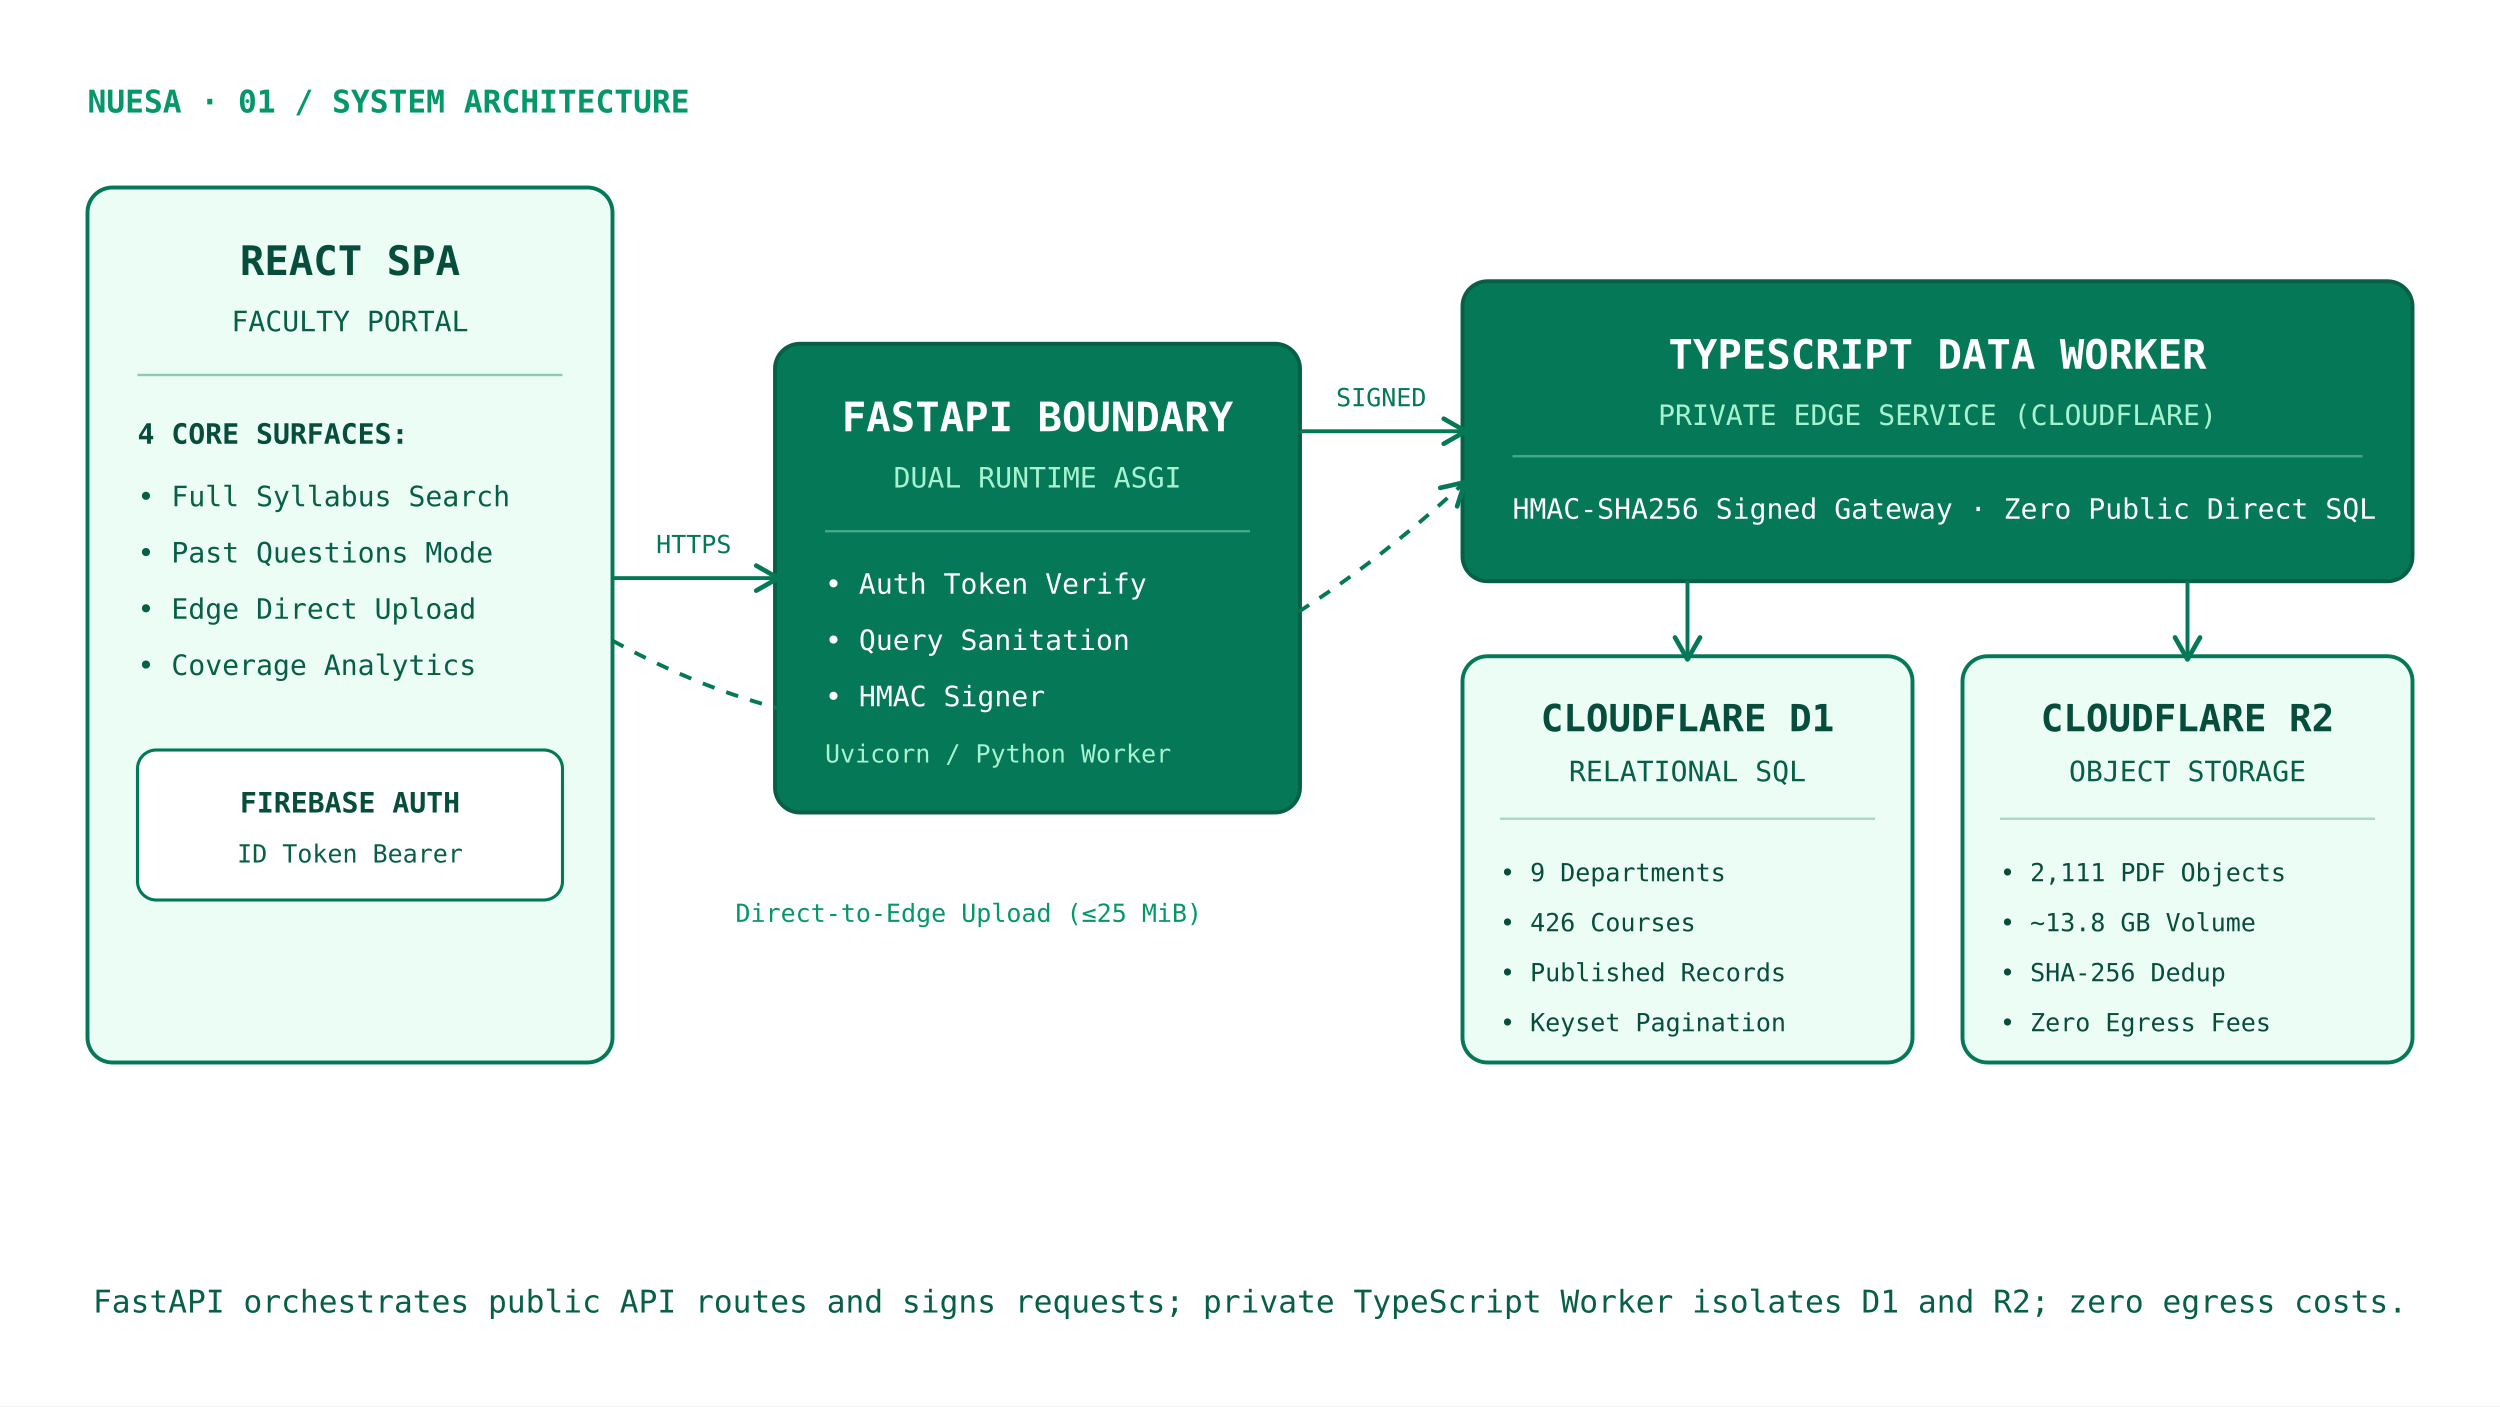
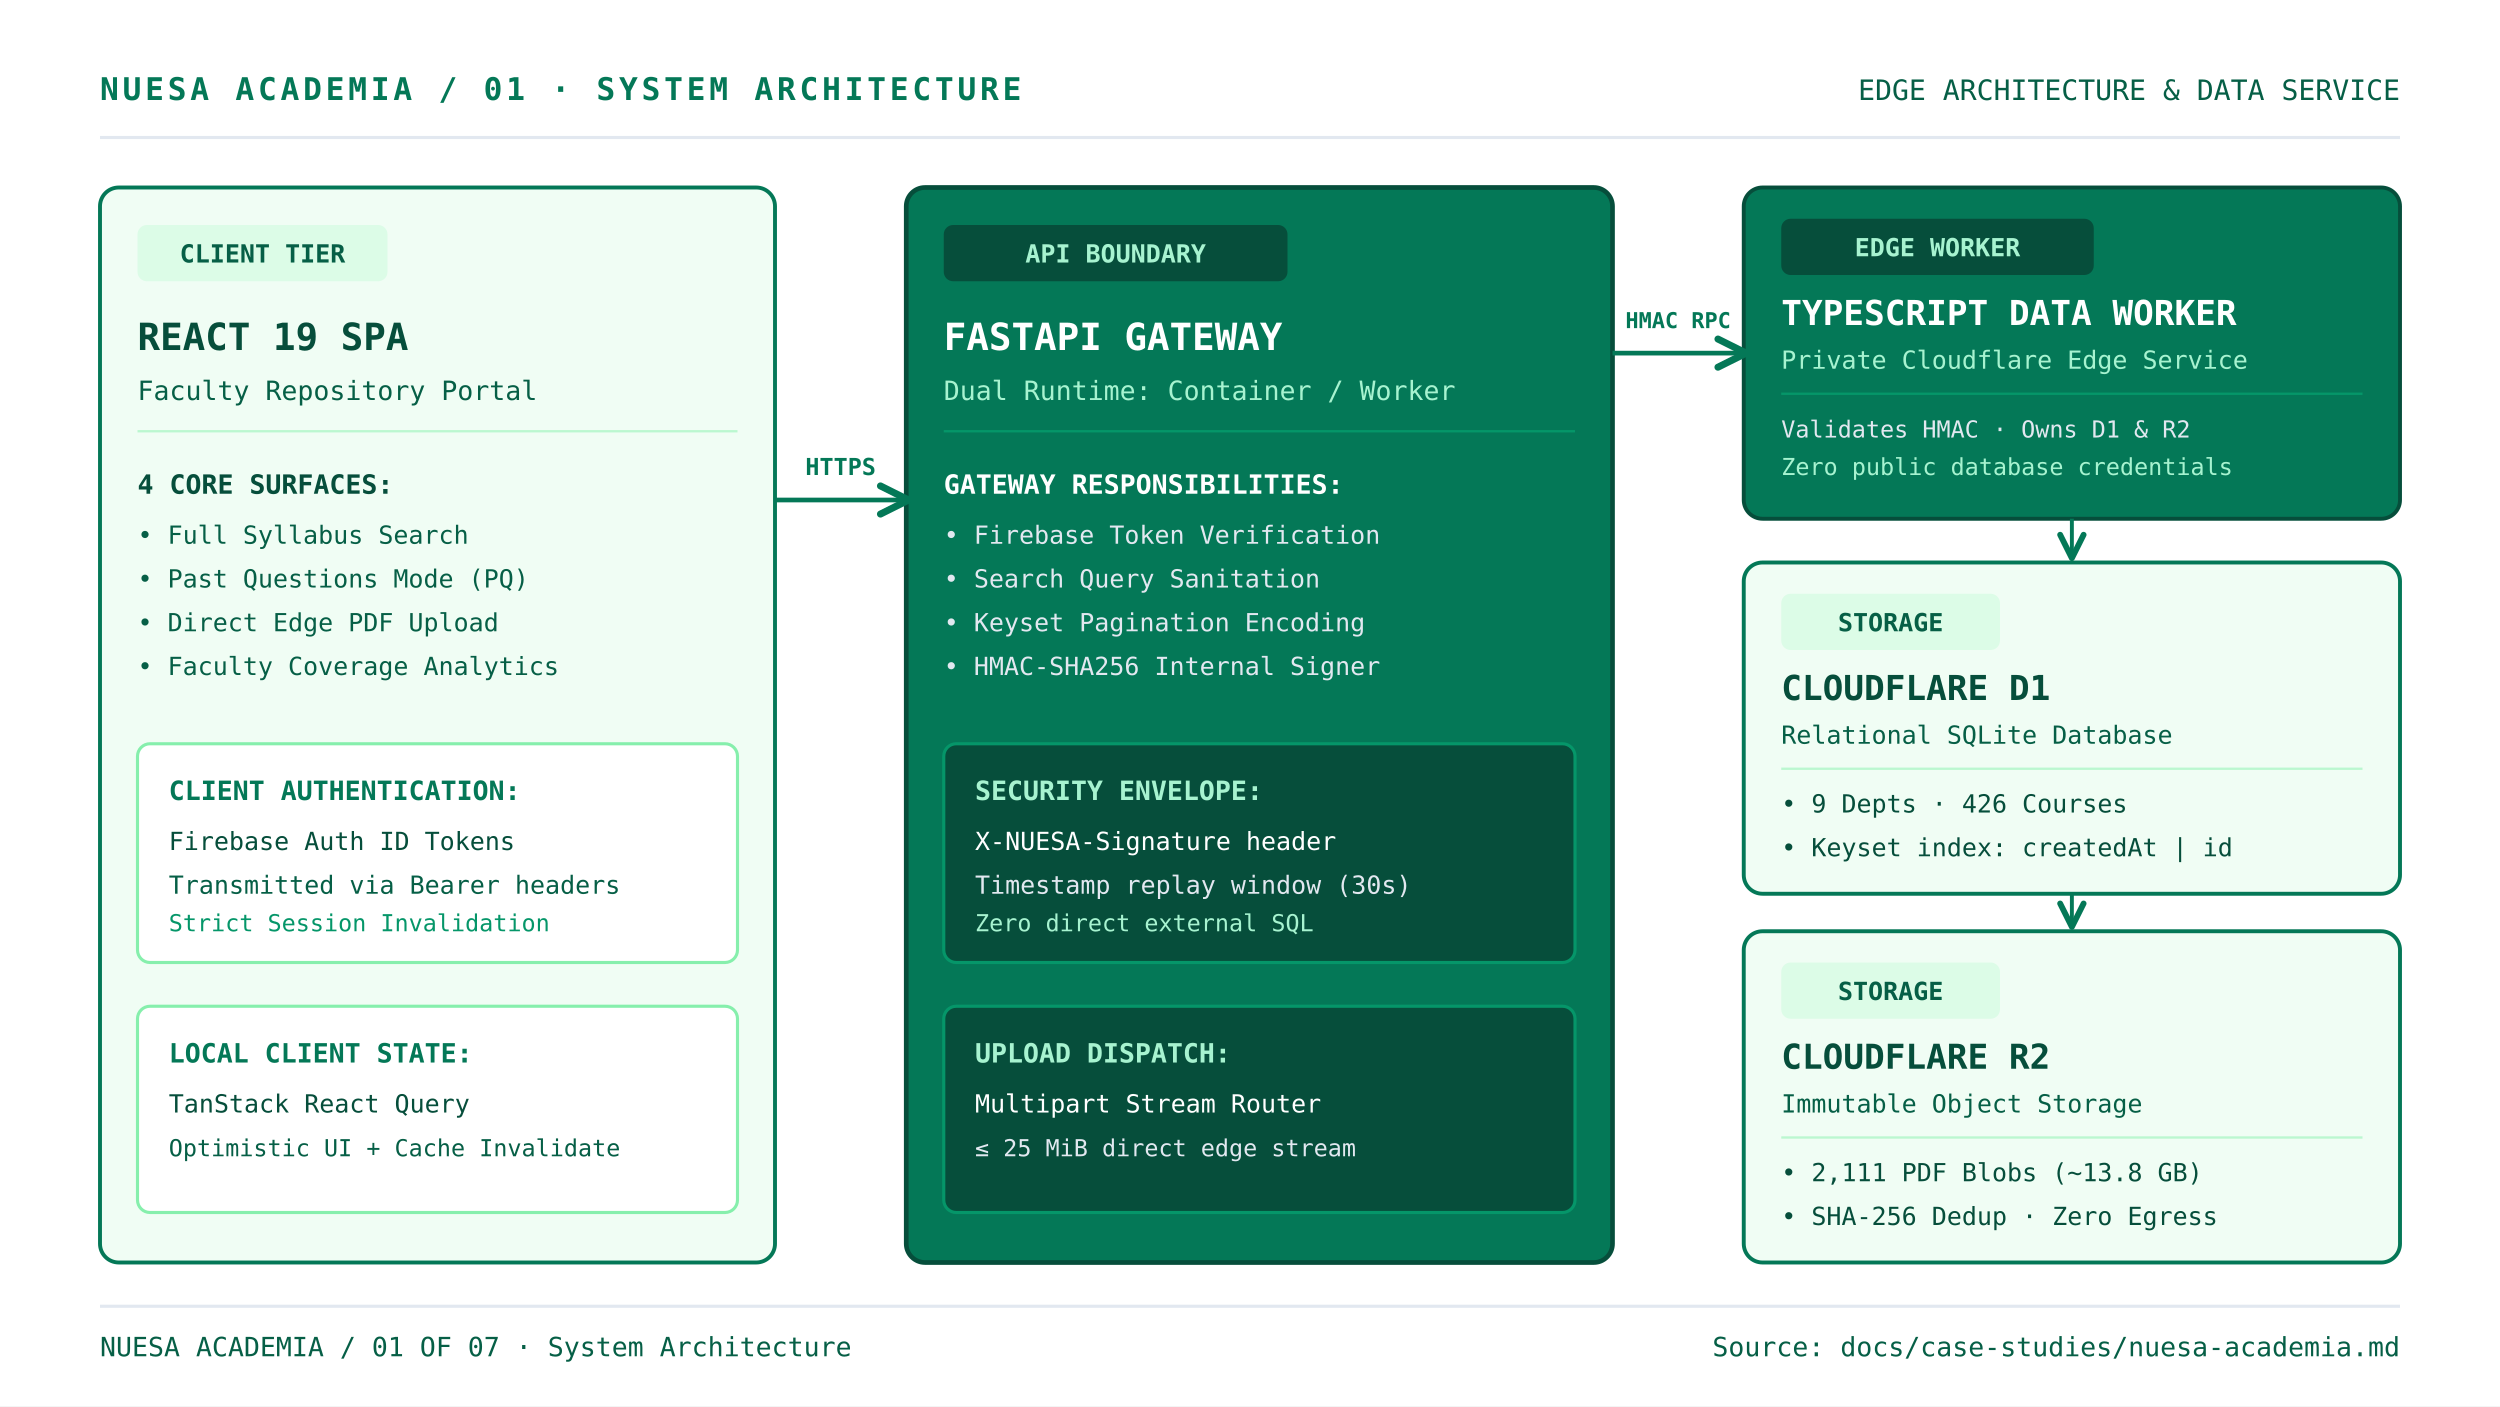
- <svg xmlns="http://www.w3.org/2000/svg" viewBox="0 0 800 450" width="100%" preserveAspectRatio="xMidYMid meet" role="img" font-family="'JetBrains Mono', ui-monospace, SFMono-Regular, Menlo, monospace" style="font-family:'JetBrains Mono',ui-monospace,monospace">
+ <svg xmlns="http://www.w3.org/2000/svg" viewBox="0 0 800 450" width="100%" height="100%" preserveAspectRatio="xMidYMid meet" role="img" font-family="'JetBrains Mono', ui-monospace, Menlo, Consolas, monospace" style="font-family:'JetBrains Mono',ui-monospace,monospace">
  <defs>
-     <marker id="chev-green" markerWidth="12" markerHeight="12" refX="8" refY="6" orient="auto" markerUnits="userSpaceOnUse">
-       <path d="M2 2 L9 6 L2 10" fill="none" stroke="#047857" stroke-width="1.5" stroke-linecap="round" stroke-linejoin="round" />
+     <marker id="arrow-green" markerWidth="9" markerHeight="9" refX="7" refY="4.5" orient="auto">
+       <path d="M1.5 1.5 L7.5 4.5 L1.5 7.5" fill="none" stroke="#047857" stroke-width="1.5" stroke-linecap="round" stroke-linejoin="round" />
    </marker>
  </defs>
  <rect x="0" y="0" width="800" height="450" fill="#FFFFFF" />
-   <text x="28" y="36" font-size="10" fill="#059669" font-weight="600">NUESA · 01 / SYSTEM ARCHITECTURE</text>
-   <rect x="28" y="60" width="168" height="280" rx="8" fill="#ECFDF5" stroke="#047857" stroke-width="1.25" />
-   <text x="112" y="88" font-size="13" fill="#064E3B" text-anchor="middle" font-weight="600">REACT SPA</text>
-   <text x="112" y="106" font-size="9" fill="#065F46" text-anchor="middle">FACULTY PORTAL</text>
-   <line x1="44" y1="120" x2="180" y2="120" stroke="#047857" stroke-width="0.75" stroke-opacity="0.4" />
-   <text x="44" y="142" font-size="9" fill="#064E3B" font-weight="600">4 CORE SURFACES:</text>
-   <text x="44" y="162" font-size="9" fill="#065F46">• Full Syllabus Search</text>
-   <text x="44" y="180" font-size="9" fill="#065F46">• Past Questions Mode</text>
-   <text x="44" y="198" font-size="9" fill="#065F46">• Edge Direct Upload</text>
-   <text x="44" y="216" font-size="9" fill="#065F46">• Coverage Analytics</text>
-   <rect x="44" y="240" width="136" height="48" rx="6" fill="#FFFFFF" stroke="#047857" stroke-width="1" />
-   <text x="112" y="260" font-size="9" fill="#064E3B" text-anchor="middle" font-weight="600">FIREBASE AUTH</text>
-   <text x="112" y="276" font-size="8" fill="#065F46" text-anchor="middle">ID Token Bearer</text>
-   <rect x="248" y="110" width="168" height="150" rx="8" fill="#047857" stroke="#065F46" stroke-width="1.25" />
-   <text x="332" y="138" font-size="13" fill="#FFFFFF" text-anchor="middle" font-weight="600">FASTAPI BOUNDARY</text>
-   <text x="332" y="156" font-size="9" fill="#A7F3D0" text-anchor="middle">DUAL RUNTIME ASGI</text>
-   <line x1="264" y1="170" x2="400" y2="170" stroke="#A7F3D0" stroke-width="0.75" stroke-opacity="0.4" />
-   <text x="264" y="190" font-size="9" fill="#FFFFFF">• Auth Token Verify</text>
-   <text x="264" y="208" font-size="9" fill="#FFFFFF">• Query Sanitation</text>
-   <text x="264" y="226" font-size="9" fill="#FFFFFF">• HMAC Signer</text>
-   <text x="264" y="244" font-size="8" fill="#A7F3D0">Uvicorn / Python Worker</text>
-   <rect x="468" y="90" width="304" height="96" rx="8" fill="#047857" stroke="#065F46" stroke-width="1.25" />
-   <text x="620" y="118" font-size="13" fill="#FFFFFF" text-anchor="middle" font-weight="600">TYPESCRIPT DATA WORKER</text>
-   <text x="620" y="136" font-size="9" fill="#A7F3D0" text-anchor="middle">PRIVATE EDGE SERVICE (CLOUDFLARE)</text>
-   <line x1="484" y1="146" x2="756" y2="146" stroke="#A7F3D0" stroke-width="0.75" stroke-opacity="0.4" />
-   <text x="484" y="166" font-size="9" fill="#FFFFFF">HMAC-SHA256 Signed Gateway · Zero Public Direct SQL</text>
-   <rect x="468" y="210" width="144" height="130" rx="8" fill="#ECFDF5" stroke="#047857" stroke-width="1.25" />
-   <text x="540" y="234" font-size="12" fill="#064E3B" text-anchor="middle" font-weight="600">CLOUDFLARE D1</text>
-   <text x="540" y="250" font-size="9" fill="#065F46" text-anchor="middle">RELATIONAL SQL</text>
-   <line x1="480" y1="262" x2="600" y2="262" stroke="#047857" stroke-width="0.75" stroke-opacity="0.3" />
-   <text x="480" y="282" font-size="8" fill="#064E3B">• 9 Departments</text>
-   <text x="480" y="298" font-size="8" fill="#064E3B">• 426 Courses</text>
-   <text x="480" y="314" font-size="8" fill="#064E3B">• Published Records</text>
-   <text x="480" y="330" font-size="8" fill="#064E3B">• Keyset Pagination</text>
-   <rect x="628" y="210" width="144" height="130" rx="8" fill="#ECFDF5" stroke="#047857" stroke-width="1.25" />
-   <text x="700" y="234" font-size="12" fill="#064E3B" text-anchor="middle" font-weight="600">CLOUDFLARE R2</text>
-   <text x="700" y="250" font-size="9" fill="#065F46" text-anchor="middle">OBJECT STORAGE</text>
-   <line x1="640" y1="262" x2="760" y2="262" stroke="#047857" stroke-width="0.75" stroke-opacity="0.3" />
-   <text x="640" y="282" font-size="8" fill="#064E3B">• 2,111 PDF Objects</text>
-   <text x="640" y="298" font-size="8" fill="#064E3B">• ~13.8 GB Volume</text>
-   <text x="640" y="314" font-size="8" fill="#064E3B">• SHA-256 Dedup</text>
-   <text x="640" y="330" font-size="8" fill="#064E3B">• Zero Egress Fees</text>
-   <path d="M196 185 L248 185" fill="none" stroke="#047857" stroke-width="1.25" marker-end="url(#chev-green)" />
-   <text x="222" y="177" font-size="8" fill="#047857" text-anchor="middle">HTTPS</text>
-   <path d="M416 138 L468 138" fill="none" stroke="#047857" stroke-width="1.25" marker-end="url(#chev-green)" />
-   <text x="442" y="130" font-size="8" fill="#047857" text-anchor="middle">SIGNED</text>
-   <path d="M540 186 L540 210" fill="none" stroke="#047857" stroke-width="1.25" marker-end="url(#chev-green)" />
-   <path d="M700 186 L700 210" fill="none" stroke="#047857" stroke-width="1.25" marker-end="url(#chev-green)" />
-   <path d="M196 205 Q 332 280 468 155" fill="none" stroke="#047857" stroke-width="1.25" stroke-dasharray="4 4" marker-end="url(#chev-green)" />
-   <text x="310" y="295" font-size="8" fill="#059669" text-anchor="middle">Direct-to-Edge Upload (≤25 MiB)</text>
-   <text x="400" y="420" font-size="10" fill="#065F46" text-anchor="middle">FastAPI orchestrates public API routes and signs requests; private TypeScript Worker isolates D1 and R2; zero egress costs.</text>
+   <text x="32" y="32" font-size="10" font-weight="600" fill="#047857" letter-spacing="0.12em">NUESA ACADEMIA / 01 · SYSTEM ARCHITECTURE</text>
+   <text x="768" y="32" font-size="9" font-weight="500" fill="#065F46" text-anchor="end">EDGE ARCHITECTURE &amp; DATA SERVICE</text>
+   <line x1="32" y1="44" x2="768" y2="44" stroke="#E2E8F0" stroke-width="1" />
+   <rect x="32" y="60" width="216" height="344" rx="6" fill="#F0FDF4" stroke="#047857" stroke-width="1.25" />
+   <rect x="44" y="72" width="80" height="18" rx="3" fill="#DCFCE7" />
+   <text x="84" y="84" font-size="8" font-weight="600" fill="#065F46" text-anchor="middle">CLIENT TIER</text>
+   <text x="44" y="112" font-size="12" font-weight="600" fill="#064E3B">REACT 19 SPA</text>
+   <text x="44" y="128" font-size="8.5" fill="#065F46">Faculty Repository Portal</text>
+   <line x1="44" y1="138" x2="236" y2="138" stroke="#BBF7D0" stroke-width="0.75" />
+   <text x="44" y="158" font-size="8.5" font-weight="600" fill="#064E3B">4 CORE SURFACES:</text>
+   <text x="44" y="174" font-size="8" fill="#065F46">• Full Syllabus Search</text>
+   <text x="44" y="188" font-size="8" fill="#065F46">• Past Questions Mode (PQ)</text>
+   <text x="44" y="202" font-size="8" fill="#065F46">• Direct Edge PDF Upload</text>
+   <text x="44" y="216" font-size="8" fill="#065F46">• Faculty Coverage Analytics</text>
+   <rect x="44" y="238" width="192" height="70" rx="4" fill="#FFFFFF" stroke="#86EFAC" stroke-width="1" />
+   <text x="54" y="256" font-size="8.5" font-weight="600" fill="#047857">CLIENT AUTHENTICATION:</text>
+   <text x="54" y="272" font-size="8" fill="#064E3B">Firebase Auth ID Tokens</text>
+   <text x="54" y="286" font-size="8" fill="#065F46">Transmitted via Bearer headers</text>
+   <text x="54" y="298" font-size="7.5" fill="#059669">Strict Session Invalidation</text>
+   <rect x="44" y="322" width="192" height="66" rx="4" fill="#FFFFFF" stroke="#86EFAC" stroke-width="1" />
+   <text x="54" y="340" font-size="8.5" font-weight="600" fill="#047857">LOCAL CLIENT STATE:</text>
+   <text x="54" y="356" font-size="8" fill="#064E3B">TanStack React Query</text>
+   <text x="54" y="370" font-size="7.5" fill="#065F46">Optimistic UI + Cache Invalidate</text>
+   <rect x="290" y="60" width="226" height="344" rx="6" fill="#047857" stroke="#064E3B" stroke-width="1.5" />
+   <rect x="302" y="72" width="110" height="18" rx="3" fill="#064E3B" />
+   <text x="357" y="84" font-size="8" font-weight="600" fill="#A7F3D0" text-anchor="middle">API BOUNDARY</text>
+   <text x="302" y="112" font-size="12" font-weight="600" fill="#FFFFFF">FASTAPI GATEWAY</text>
+   <text x="302" y="128" font-size="8.5" fill="#A7F3D0">Dual Runtime: Container / Worker</text>
+   <line x1="302" y1="138" x2="504" y2="138" stroke="#059669" stroke-width="0.75" />
+   <text x="302" y="158" font-size="8.5" font-weight="600" fill="#FFFFFF">GATEWAY RESPONSIBILITIES:</text>
+   <text x="302" y="174" font-size="8" fill="#E2E8F0">• Firebase Token Verification</text>
+   <text x="302" y="188" font-size="8" fill="#E2E8F0">• Search Query Sanitation</text>
+   <text x="302" y="202" font-size="8" fill="#E2E8F0">• Keyset Pagination Encoding</text>
+   <text x="302" y="216" font-size="8" fill="#E2E8F0">• HMAC-SHA256 Internal Signer</text>
+   <rect x="302" y="238" width="202" height="70" rx="4" fill="#064E3B" stroke="#059669" stroke-width="1" />
+   <text x="312" y="256" font-size="8.5" font-weight="600" fill="#A7F3D0">SECURITY ENVELOPE:</text>
+   <text x="312" y="272" font-size="8" fill="#FFFFFF">X-NUESA-Signature header</text>
+   <text x="312" y="286" font-size="8" fill="#E2E8F0">Timestamp replay window (30s)</text>
+   <text x="312" y="298" font-size="7.5" fill="#A7F3D0">Zero direct external SQL</text>
+   <rect x="302" y="322" width="202" height="66" rx="4" fill="#064E3B" stroke="#059669" stroke-width="1" />
+   <text x="312" y="340" font-size="8.5" font-weight="600" fill="#A7F3D0">UPLOAD DISPATCH:</text>
+   <text x="312" y="356" font-size="8" fill="#FFFFFF">Multipart Stream Router</text>
+   <text x="312" y="370" font-size="7.5" fill="#E2E8F0">≤ 25 MiB direct edge stream</text>
+   <path d="M248 160 L290 160" fill="none" stroke="#047857" stroke-width="1.5" marker-end="url(#arrow-green)" />
+   <text x="269" y="152" font-size="7.5" font-weight="600" fill="#047857" text-anchor="middle">HTTPS</text>
+   <rect x="558" y="60" width="210" height="106" rx="6" fill="#047857" stroke="#064E3B" stroke-width="1.25" />
+   <rect x="570" y="70" width="100" height="18" rx="3" fill="#064E3B" />
+   <text x="620" y="82" font-size="8" font-weight="600" fill="#A7F3D0" text-anchor="middle">EDGE WORKER</text>
+   <text x="570" y="104" font-size="11" font-weight="600" fill="#FFFFFF">TYPESCRIPT DATA WORKER</text>
+   <text x="570" y="118" font-size="8" fill="#A7F3D0">Private Cloudflare Edge Service</text>
+   <line x1="570" y1="126" x2="756" y2="126" stroke="#059669" stroke-width="0.75" />
+   <text x="570" y="140" font-size="7.5" fill="#E2E8F0">Validates HMAC · Owns D1 &amp; R2</text>
+   <text x="570" y="152" font-size="7.5" fill="#A7F3D0">Zero public database credentials</text>
+   <path d="M516 113 L558 113" fill="none" stroke="#047857" stroke-width="1.5" marker-end="url(#arrow-green)" />
+   <text x="537" y="105" font-size="7" font-weight="600" fill="#047857" text-anchor="middle">HMAC RPC</text>
+   <rect x="558" y="180" width="210" height="106" rx="6" fill="#F0FDF4" stroke="#047857" stroke-width="1.25" />
+   <rect x="570" y="190" width="70" height="18" rx="3" fill="#DCFCE7" />
+   <text x="605" y="202" font-size="8" font-weight="600" fill="#065F46" text-anchor="middle">STORAGE</text>
+   <text x="570" y="224" font-size="11" font-weight="600" fill="#064E3B">CLOUDFLARE D1</text>
+   <text x="570" y="238" font-size="8" fill="#065F46">Relational SQLite Database</text>
+   <line x1="570" y1="246" x2="756" y2="246" stroke="#BBF7D0" stroke-width="0.75" />
+   <text x="570" y="260" font-size="8" fill="#064E3B">• 9 Depts · 426 Courses</text>
+   <text x="570" y="274" font-size="8" fill="#064E3B">• Keyset index: createdAt | id</text>
+   <rect x="558" y="298" width="210" height="106" rx="6" fill="#F0FDF4" stroke="#047857" stroke-width="1.25" />
+   <rect x="570" y="308" width="70" height="18" rx="3" fill="#DCFCE7" />
+   <text x="605" y="320" font-size="8" font-weight="600" fill="#065F46" text-anchor="middle">STORAGE</text>
+   <text x="570" y="342" font-size="11" font-weight="600" fill="#064E3B">CLOUDFLARE R2</text>
+   <text x="570" y="356" font-size="8" fill="#065F46">Immutable Object Storage</text>
+   <line x1="570" y1="364" x2="756" y2="364" stroke="#BBF7D0" stroke-width="0.75" />
+   <text x="570" y="378" font-size="8" fill="#064E3B">• 2,111 PDF Blobs (~13.8 GB)</text>
+   <text x="570" y="392" font-size="8" fill="#064E3B">• SHA-256 Dedup · Zero Egress</text>
+   <path d="M663 166 L663 178" fill="none" stroke="#047857" stroke-width="1.25" marker-end="url(#arrow-green)" />
+   <path d="M663 286 L663 296" fill="none" stroke="#047857" stroke-width="1.25" marker-end="url(#arrow-green)" />
+   <line x1="32" y1="418" x2="768" y2="418" stroke="#E2E8F0" stroke-width="1" />
+   <text x="32" y="434" font-size="8.5" fill="#065F46">NUESA ACADEMIA / 01 OF 07 · System Architecture</text>
+   <text x="768" y="434" font-size="8.5" fill="#065F46" text-anchor="end">Source: docs/case-studies/nuesa-academia.md</text>
</svg>
